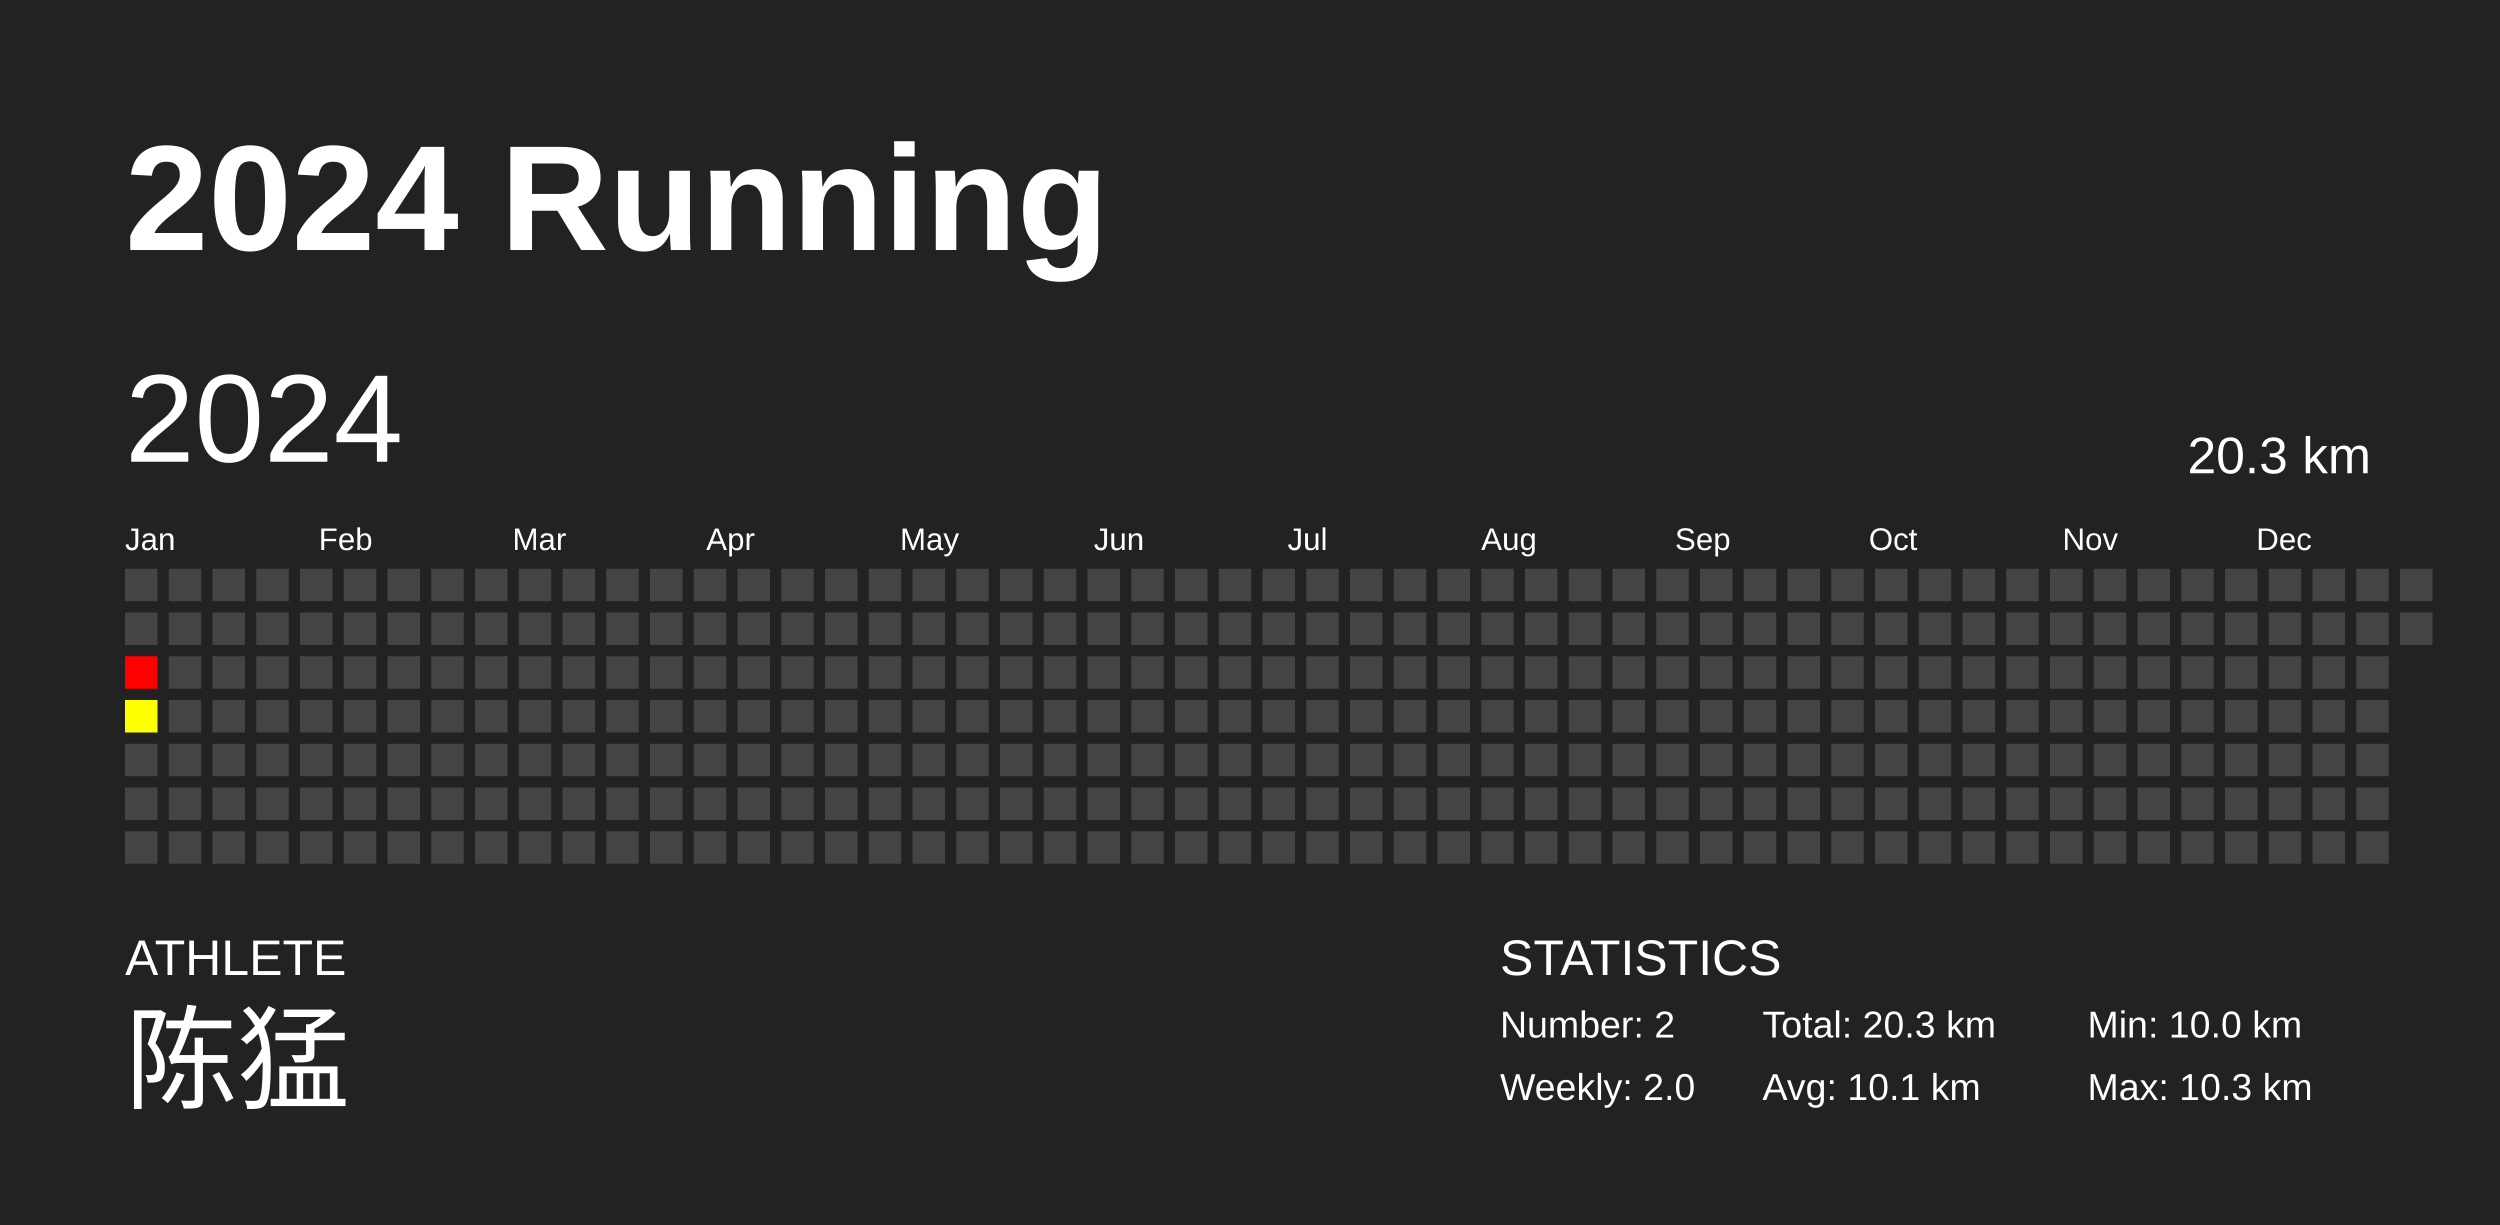
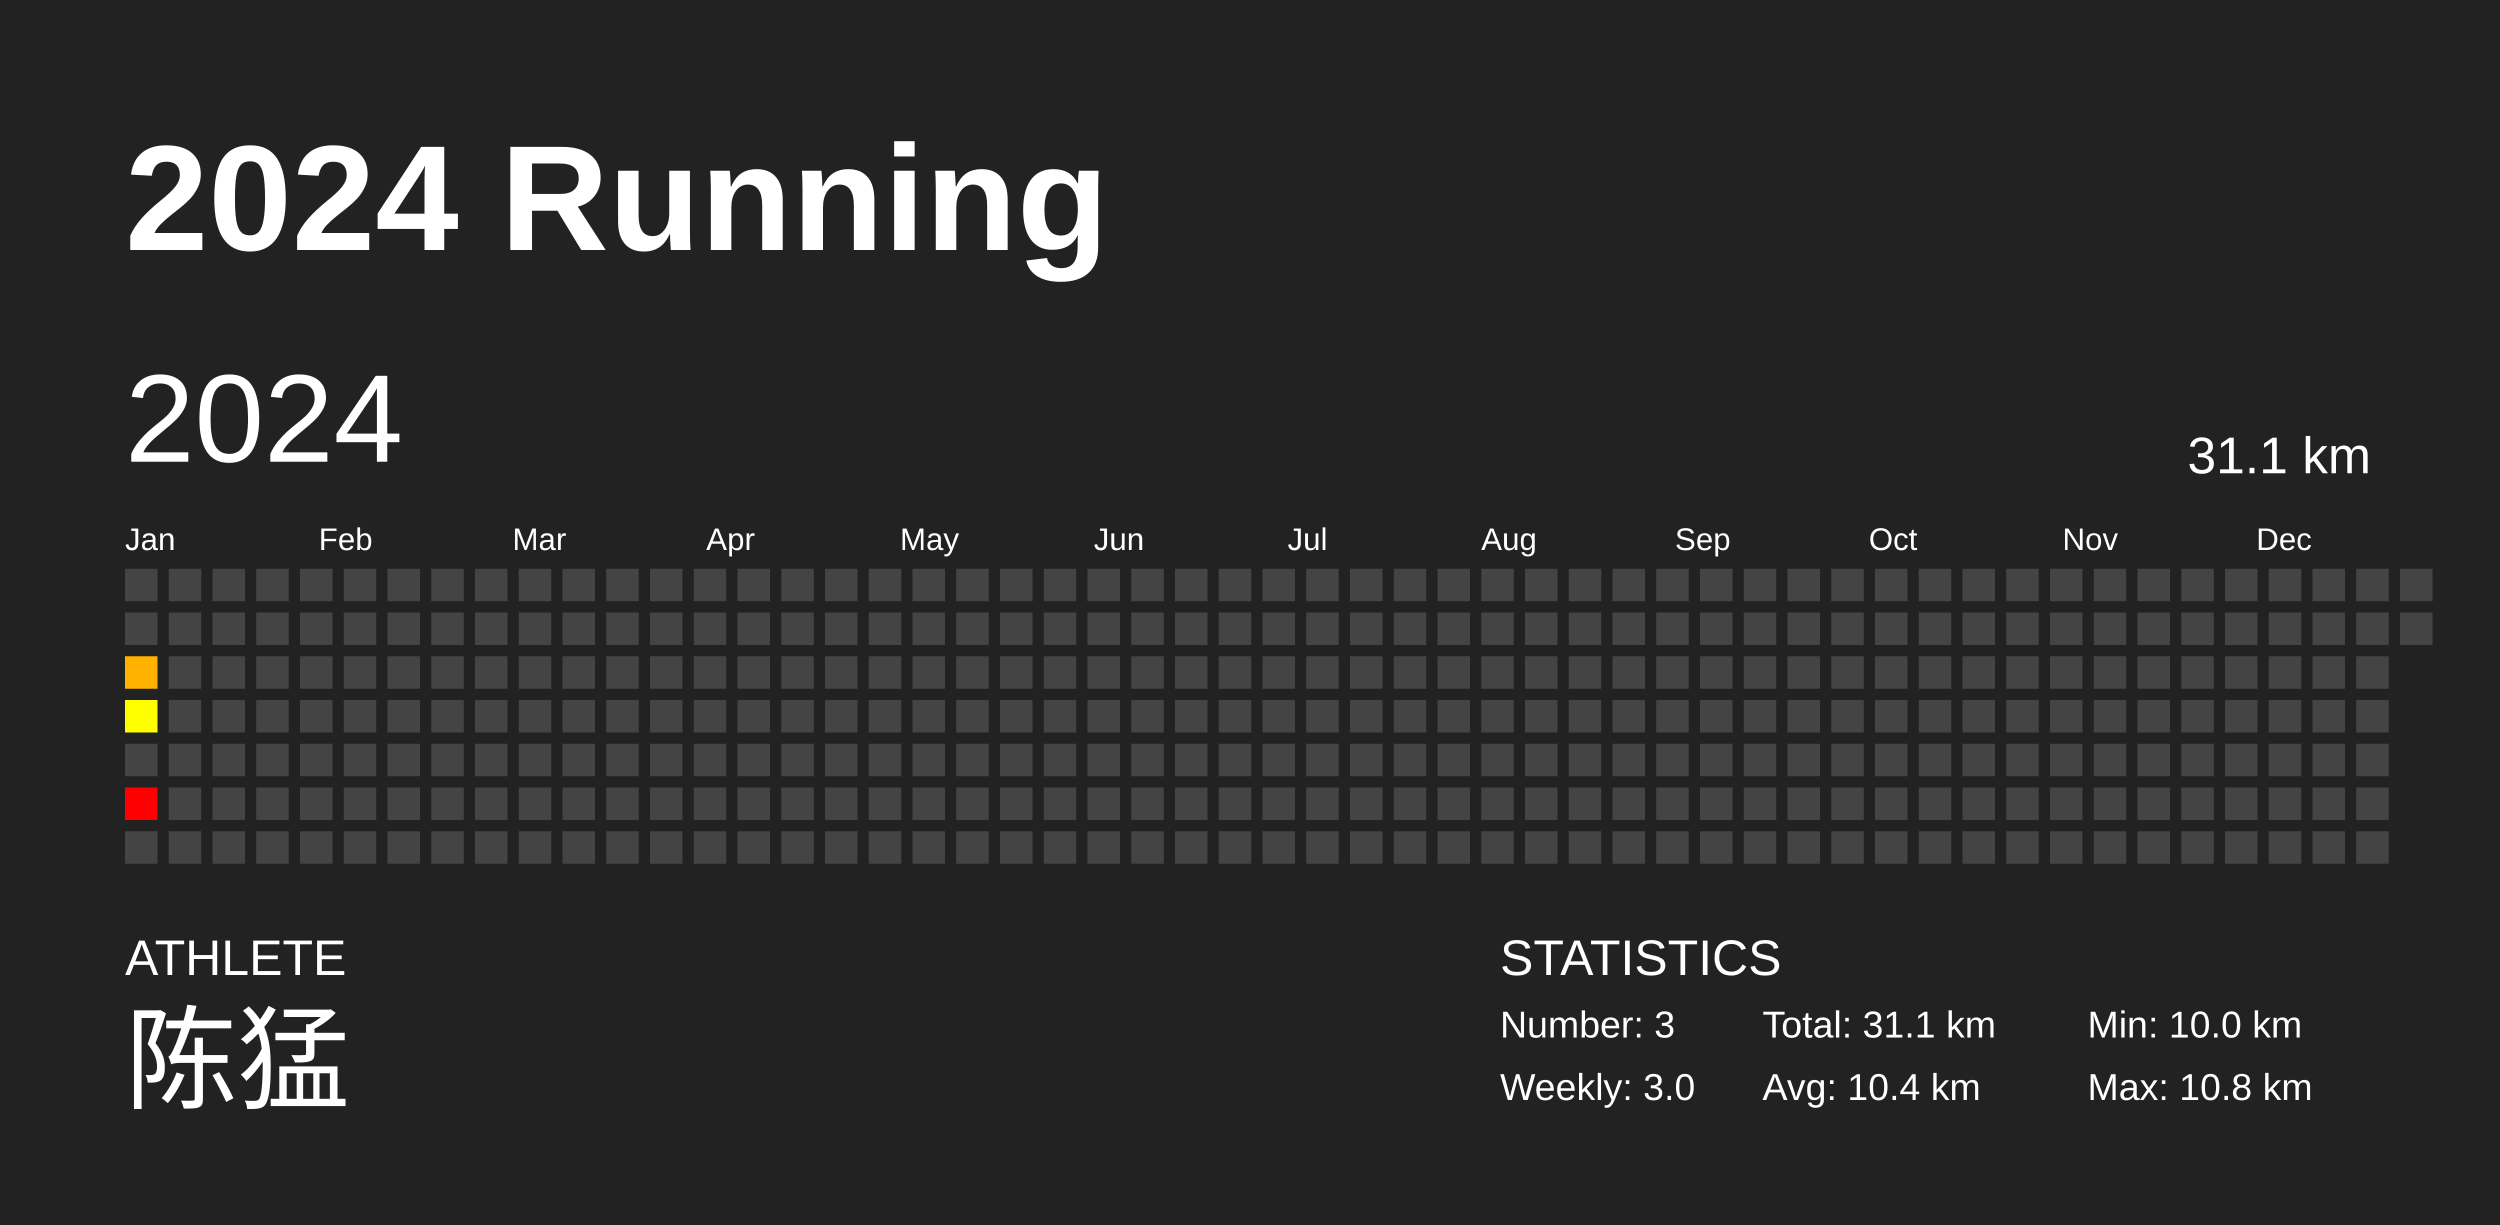
<svg xmlns="http://www.w3.org/2000/svg" baseProfile="full" height="98mm" version="1.1" viewBox="0,0,200,98" width="200mm">
  <defs />
  <rect fill="#222222" height="98" width="200" x="0" y="0" />
  <text fill="#FFFFFF" style="font-size:12px; font-family:Arial; font-weight:bold;" x="10" y="20">2024 Running</text>
  <text fill="#FFFFFF" style="font-size:4px; font-family:Arial" x="10" y="78">ATHLETE</text>
  <text fill="#FFFFFF" style="font-size:9px; font-family:Arial" x="10" y="88">陈猛</text>
  <text fill="#FFFFFF" style="font-size:4px; font-family:Arial" x="120" y="78">STATISTICS</text>
-   <text fill="#FFFFFF" style="font-size:3px; font-family:Arial" x="120" y="83">Number: 2</text>
-   <text fill="#FFFFFF" style="font-size:3px; font-family:Arial" x="120" y="88">Weekly: 2.0</text>
-   <text fill="#FFFFFF" style="font-size:3px; font-family:Arial" x="141" y="83">Total: 20.3 km</text>
-   <text fill="#FFFFFF" style="font-size:3px; font-family:Arial" x="141" y="88">Avg: 10.1 km</text>
+   <text fill="#FFFFFF" style="font-size:3px; font-family:Arial" x="120" y="83">Number: 3</text>
+   <text fill="#FFFFFF" style="font-size:3px; font-family:Arial" x="120" y="88">Weekly: 3.0</text>
+   <text fill="#FFFFFF" style="font-size:3px; font-family:Arial" x="141" y="83">Total: 31.1 km</text>
+   <text fill="#FFFFFF" style="font-size:3px; font-family:Arial" x="141" y="88">Avg: 10.4 km</text>
  <text fill="#FFFFFF" style="font-size:3px; font-family:Arial" x="167" y="83">Min: 10.0 km</text>
-   <text fill="#FFFFFF" style="font-size:3px; font-family:Arial" x="167" y="88">Max: 10.3 km</text>
+   <text fill="#FFFFFF" style="font-size:3px; font-family:Arial" x="167" y="88">Max: 10.8 km</text>
  <text dominant-baseline="hanging" fill="#FFFFFF" style="font-size:10.0px; font-family:Arial;" x="10" y="30">2024</text>
-   <text dominant-baseline="hanging" fill="#FFFFFF" style="font-size:4.125px; font-family:Arial;" x="175" y="35">20.3 km</text>
+   <text dominant-baseline="hanging" fill="#FFFFFF" style="font-size:4.125px; font-family:Arial;" x="175" y="35">31.1 km</text>
  <text fill="#FFFFFF" style="font-size:2.5px; font-family:Arial" x="10.0" y="44">Jan</text>
  <text fill="#FFFFFF" style="font-size:2.5px; font-family:Arial" x="25.5" y="44">Feb</text>
  <text fill="#FFFFFF" style="font-size:2.5px; font-family:Arial" x="41.0" y="44">Mar</text>
  <text fill="#FFFFFF" style="font-size:2.5px; font-family:Arial" x="56.5" y="44">Apr</text>
  <text fill="#FFFFFF" style="font-size:2.5px; font-family:Arial" x="72.0" y="44">May</text>
  <text fill="#FFFFFF" style="font-size:2.5px; font-family:Arial" x="87.5" y="44">Jun</text>
  <text fill="#FFFFFF" style="font-size:2.5px; font-family:Arial" x="103.0" y="44">Jul</text>
  <text fill="#FFFFFF" style="font-size:2.5px; font-family:Arial" x="118.5" y="44">Aug</text>
  <text fill="#FFFFFF" style="font-size:2.5px; font-family:Arial" x="134.0" y="44">Sep</text>
  <text fill="#FFFFFF" style="font-size:2.5px; font-family:Arial" x="149.5" y="44">Oct</text>
  <text fill="#FFFFFF" style="font-size:2.5px; font-family:Arial" x="165.0" y="44">Nov</text>
  <text fill="#FFFFFF" style="font-size:2.5px; font-family:Arial" x="180.5" y="44">Dec</text>
  <rect fill="#444444" height="2.6" width="2.6" x="10.0" y="45.5" />
  <rect fill="#444444" height="2.6" width="2.6" x="10.0" y="49.0" />
-   <rect fill="#ff0000" height="2.6" width="2.6" x="10.0" y="52.5" />
+   <rect fill="#ffb300" height="2.6" width="2.6" x="10.0" y="52.5" />
  <rect fill="#ffff00" height="2.6" width="2.6" x="10.0" y="56.0" />
  <rect fill="#444444" height="2.6" width="2.6" x="10.0" y="59.5" />
-   <rect fill="#444444" height="2.6" width="2.6" x="10.0" y="63.0" />
+   <rect fill="#ff0000" height="2.6" width="2.6" x="10.0" y="63.0" />
  <rect fill="#444444" height="2.6" width="2.6" x="10.0" y="66.5" />
  <rect fill="#444444" height="2.6" width="2.6" x="13.5" y="45.5" />
  <rect fill="#444444" height="2.6" width="2.6" x="13.5" y="49.0" />
  <rect fill="#444444" height="2.6" width="2.6" x="13.5" y="52.5" />
  <rect fill="#444444" height="2.6" width="2.6" x="13.5" y="56.0" />
  <rect fill="#444444" height="2.6" width="2.6" x="13.5" y="59.5" />
  <rect fill="#444444" height="2.6" width="2.6" x="13.5" y="63.0" />
  <rect fill="#444444" height="2.6" width="2.6" x="13.5" y="66.5" />
  <rect fill="#444444" height="2.6" width="2.6" x="17.0" y="45.5" />
  <rect fill="#444444" height="2.6" width="2.6" x="17.0" y="49.0" />
  <rect fill="#444444" height="2.6" width="2.6" x="17.0" y="52.5" />
  <rect fill="#444444" height="2.6" width="2.6" x="17.0" y="56.0" />
  <rect fill="#444444" height="2.6" width="2.6" x="17.0" y="59.5" />
  <rect fill="#444444" height="2.6" width="2.6" x="17.0" y="63.0" />
  <rect fill="#444444" height="2.6" width="2.6" x="17.0" y="66.5" />
  <rect fill="#444444" height="2.6" width="2.6" x="20.5" y="45.5" />
  <rect fill="#444444" height="2.6" width="2.6" x="20.5" y="49.0" />
  <rect fill="#444444" height="2.6" width="2.6" x="20.5" y="52.5" />
  <rect fill="#444444" height="2.6" width="2.6" x="20.5" y="56.0" />
  <rect fill="#444444" height="2.6" width="2.6" x="20.5" y="59.5" />
  <rect fill="#444444" height="2.6" width="2.6" x="20.5" y="63.0" />
  <rect fill="#444444" height="2.6" width="2.6" x="20.5" y="66.5" />
  <rect fill="#444444" height="2.6" width="2.6" x="24.0" y="45.5" />
  <rect fill="#444444" height="2.6" width="2.6" x="24.0" y="49.0" />
  <rect fill="#444444" height="2.6" width="2.6" x="24.0" y="52.5" />
  <rect fill="#444444" height="2.6" width="2.6" x="24.0" y="56.0" />
  <rect fill="#444444" height="2.6" width="2.6" x="24.0" y="59.5" />
  <rect fill="#444444" height="2.6" width="2.6" x="24.0" y="63.0" />
  <rect fill="#444444" height="2.6" width="2.6" x="24.0" y="66.5" />
  <rect fill="#444444" height="2.6" width="2.6" x="27.5" y="45.5" />
  <rect fill="#444444" height="2.6" width="2.6" x="27.5" y="49.0" />
  <rect fill="#444444" height="2.6" width="2.6" x="27.5" y="52.5" />
  <rect fill="#444444" height="2.6" width="2.6" x="27.5" y="56.0" />
  <rect fill="#444444" height="2.6" width="2.6" x="27.5" y="59.5" />
  <rect fill="#444444" height="2.6" width="2.6" x="27.5" y="63.0" />
  <rect fill="#444444" height="2.6" width="2.6" x="27.5" y="66.5" />
  <rect fill="#444444" height="2.6" width="2.6" x="31.0" y="45.5" />
  <rect fill="#444444" height="2.6" width="2.6" x="31.0" y="49.0" />
  <rect fill="#444444" height="2.6" width="2.6" x="31.0" y="52.5" />
  <rect fill="#444444" height="2.6" width="2.6" x="31.0" y="56.0" />
  <rect fill="#444444" height="2.6" width="2.6" x="31.0" y="59.5" />
  <rect fill="#444444" height="2.6" width="2.6" x="31.0" y="63.0" />
  <rect fill="#444444" height="2.6" width="2.6" x="31.0" y="66.5" />
  <rect fill="#444444" height="2.6" width="2.6" x="34.5" y="45.5" />
  <rect fill="#444444" height="2.6" width="2.6" x="34.5" y="49.0" />
  <rect fill="#444444" height="2.6" width="2.6" x="34.5" y="52.5" />
  <rect fill="#444444" height="2.6" width="2.6" x="34.5" y="56.0" />
  <rect fill="#444444" height="2.6" width="2.6" x="34.5" y="59.5" />
  <rect fill="#444444" height="2.6" width="2.6" x="34.5" y="63.0" />
  <rect fill="#444444" height="2.6" width="2.6" x="34.5" y="66.5" />
  <rect fill="#444444" height="2.6" width="2.6" x="38.0" y="45.5" />
  <rect fill="#444444" height="2.6" width="2.6" x="38.0" y="49.0" />
  <rect fill="#444444" height="2.6" width="2.6" x="38.0" y="52.5" />
  <rect fill="#444444" height="2.6" width="2.6" x="38.0" y="56.0" />
  <rect fill="#444444" height="2.6" width="2.6" x="38.0" y="59.5" />
  <rect fill="#444444" height="2.6" width="2.6" x="38.0" y="63.0" />
  <rect fill="#444444" height="2.6" width="2.6" x="38.0" y="66.5" />
  <rect fill="#444444" height="2.6" width="2.6" x="41.5" y="45.5" />
  <rect fill="#444444" height="2.6" width="2.6" x="41.5" y="49.0" />
  <rect fill="#444444" height="2.6" width="2.6" x="41.5" y="52.5" />
  <rect fill="#444444" height="2.6" width="2.6" x="41.5" y="56.0" />
  <rect fill="#444444" height="2.6" width="2.6" x="41.5" y="59.5" />
  <rect fill="#444444" height="2.6" width="2.6" x="41.5" y="63.0" />
  <rect fill="#444444" height="2.6" width="2.6" x="41.5" y="66.5" />
  <rect fill="#444444" height="2.6" width="2.6" x="45.0" y="45.5" />
  <rect fill="#444444" height="2.6" width="2.6" x="45.0" y="49.0" />
  <rect fill="#444444" height="2.6" width="2.6" x="45.0" y="52.5" />
  <rect fill="#444444" height="2.6" width="2.6" x="45.0" y="56.0" />
  <rect fill="#444444" height="2.6" width="2.6" x="45.0" y="59.5" />
  <rect fill="#444444" height="2.6" width="2.6" x="45.0" y="63.0" />
  <rect fill="#444444" height="2.6" width="2.6" x="45.0" y="66.5" />
  <rect fill="#444444" height="2.6" width="2.6" x="48.5" y="45.5" />
  <rect fill="#444444" height="2.6" width="2.6" x="48.5" y="49.0" />
  <rect fill="#444444" height="2.6" width="2.6" x="48.5" y="52.5" />
  <rect fill="#444444" height="2.6" width="2.6" x="48.5" y="56.0" />
  <rect fill="#444444" height="2.6" width="2.6" x="48.5" y="59.5" />
  <rect fill="#444444" height="2.6" width="2.6" x="48.5" y="63.0" />
  <rect fill="#444444" height="2.6" width="2.6" x="48.5" y="66.5" />
  <rect fill="#444444" height="2.6" width="2.6" x="52.0" y="45.5" />
  <rect fill="#444444" height="2.6" width="2.6" x="52.0" y="49.0" />
  <rect fill="#444444" height="2.6" width="2.6" x="52.0" y="52.5" />
  <rect fill="#444444" height="2.6" width="2.6" x="52.0" y="56.0" />
  <rect fill="#444444" height="2.6" width="2.6" x="52.0" y="59.5" />
  <rect fill="#444444" height="2.6" width="2.6" x="52.0" y="63.0" />
  <rect fill="#444444" height="2.6" width="2.6" x="52.0" y="66.5" />
  <rect fill="#444444" height="2.6" width="2.6" x="55.5" y="45.5" />
  <rect fill="#444444" height="2.6" width="2.6" x="55.5" y="49.0" />
  <rect fill="#444444" height="2.6" width="2.6" x="55.5" y="52.5" />
  <rect fill="#444444" height="2.6" width="2.6" x="55.5" y="56.0" />
  <rect fill="#444444" height="2.6" width="2.6" x="55.5" y="59.5" />
  <rect fill="#444444" height="2.6" width="2.6" x="55.5" y="63.0" />
  <rect fill="#444444" height="2.6" width="2.6" x="55.5" y="66.5" />
  <rect fill="#444444" height="2.6" width="2.6" x="59.0" y="45.5" />
  <rect fill="#444444" height="2.6" width="2.6" x="59.0" y="49.0" />
  <rect fill="#444444" height="2.6" width="2.6" x="59.0" y="52.5" />
  <rect fill="#444444" height="2.6" width="2.6" x="59.0" y="56.0" />
  <rect fill="#444444" height="2.6" width="2.6" x="59.0" y="59.5" />
  <rect fill="#444444" height="2.6" width="2.6" x="59.0" y="63.0" />
  <rect fill="#444444" height="2.6" width="2.6" x="59.0" y="66.5" />
  <rect fill="#444444" height="2.6" width="2.6" x="62.5" y="45.5" />
  <rect fill="#444444" height="2.6" width="2.6" x="62.5" y="49.0" />
  <rect fill="#444444" height="2.6" width="2.6" x="62.5" y="52.5" />
  <rect fill="#444444" height="2.6" width="2.6" x="62.5" y="56.0" />
  <rect fill="#444444" height="2.6" width="2.6" x="62.5" y="59.5" />
  <rect fill="#444444" height="2.6" width="2.6" x="62.5" y="63.0" />
  <rect fill="#444444" height="2.6" width="2.6" x="62.5" y="66.5" />
  <rect fill="#444444" height="2.6" width="2.6" x="66.0" y="45.5" />
  <rect fill="#444444" height="2.6" width="2.6" x="66.0" y="49.0" />
  <rect fill="#444444" height="2.6" width="2.6" x="66.0" y="52.5" />
  <rect fill="#444444" height="2.6" width="2.6" x="66.0" y="56.0" />
  <rect fill="#444444" height="2.6" width="2.6" x="66.0" y="59.5" />
  <rect fill="#444444" height="2.6" width="2.6" x="66.0" y="63.0" />
  <rect fill="#444444" height="2.6" width="2.6" x="66.0" y="66.5" />
  <rect fill="#444444" height="2.6" width="2.6" x="69.5" y="45.5" />
  <rect fill="#444444" height="2.6" width="2.6" x="69.5" y="49.0" />
  <rect fill="#444444" height="2.6" width="2.6" x="69.5" y="52.5" />
  <rect fill="#444444" height="2.6" width="2.6" x="69.5" y="56.0" />
  <rect fill="#444444" height="2.6" width="2.6" x="69.5" y="59.5" />
  <rect fill="#444444" height="2.6" width="2.6" x="69.5" y="63.0" />
  <rect fill="#444444" height="2.6" width="2.6" x="69.5" y="66.5" />
  <rect fill="#444444" height="2.6" width="2.6" x="73.0" y="45.5" />
  <rect fill="#444444" height="2.6" width="2.6" x="73.0" y="49.0" />
  <rect fill="#444444" height="2.6" width="2.6" x="73.0" y="52.5" />
  <rect fill="#444444" height="2.6" width="2.6" x="73.0" y="56.0" />
  <rect fill="#444444" height="2.6" width="2.6" x="73.0" y="59.5" />
  <rect fill="#444444" height="2.6" width="2.6" x="73.0" y="63.0" />
  <rect fill="#444444" height="2.6" width="2.6" x="73.0" y="66.5" />
  <rect fill="#444444" height="2.6" width="2.6" x="76.5" y="45.5" />
  <rect fill="#444444" height="2.6" width="2.6" x="76.5" y="49.0" />
  <rect fill="#444444" height="2.6" width="2.6" x="76.5" y="52.5" />
  <rect fill="#444444" height="2.6" width="2.6" x="76.5" y="56.0" />
  <rect fill="#444444" height="2.6" width="2.6" x="76.5" y="59.5" />
  <rect fill="#444444" height="2.6" width="2.6" x="76.5" y="63.0" />
  <rect fill="#444444" height="2.6" width="2.6" x="76.5" y="66.5" />
  <rect fill="#444444" height="2.6" width="2.6" x="80.0" y="45.5" />
  <rect fill="#444444" height="2.6" width="2.6" x="80.0" y="49.0" />
  <rect fill="#444444" height="2.6" width="2.6" x="80.0" y="52.5" />
  <rect fill="#444444" height="2.6" width="2.6" x="80.0" y="56.0" />
  <rect fill="#444444" height="2.6" width="2.6" x="80.0" y="59.5" />
  <rect fill="#444444" height="2.6" width="2.6" x="80.0" y="63.0" />
  <rect fill="#444444" height="2.6" width="2.6" x="80.0" y="66.5" />
  <rect fill="#444444" height="2.6" width="2.6" x="83.5" y="45.5" />
  <rect fill="#444444" height="2.6" width="2.6" x="83.5" y="49.0" />
  <rect fill="#444444" height="2.6" width="2.6" x="83.5" y="52.5" />
  <rect fill="#444444" height="2.6" width="2.6" x="83.5" y="56.0" />
  <rect fill="#444444" height="2.6" width="2.6" x="83.5" y="59.5" />
  <rect fill="#444444" height="2.6" width="2.6" x="83.5" y="63.0" />
  <rect fill="#444444" height="2.6" width="2.6" x="83.5" y="66.5" />
  <rect fill="#444444" height="2.6" width="2.6" x="87.0" y="45.5" />
  <rect fill="#444444" height="2.6" width="2.6" x="87.0" y="49.0" />
  <rect fill="#444444" height="2.6" width="2.6" x="87.0" y="52.5" />
  <rect fill="#444444" height="2.6" width="2.6" x="87.0" y="56.0" />
  <rect fill="#444444" height="2.6" width="2.6" x="87.0" y="59.5" />
  <rect fill="#444444" height="2.6" width="2.6" x="87.0" y="63.0" />
  <rect fill="#444444" height="2.6" width="2.6" x="87.0" y="66.5" />
  <rect fill="#444444" height="2.6" width="2.6" x="90.5" y="45.5" />
  <rect fill="#444444" height="2.6" width="2.6" x="90.5" y="49.0" />
  <rect fill="#444444" height="2.6" width="2.6" x="90.5" y="52.5" />
  <rect fill="#444444" height="2.6" width="2.6" x="90.5" y="56.0" />
  <rect fill="#444444" height="2.6" width="2.6" x="90.5" y="59.5" />
  <rect fill="#444444" height="2.6" width="2.6" x="90.5" y="63.0" />
  <rect fill="#444444" height="2.6" width="2.6" x="90.5" y="66.5" />
  <rect fill="#444444" height="2.6" width="2.6" x="94.0" y="45.5" />
  <rect fill="#444444" height="2.6" width="2.6" x="94.0" y="49.0" />
  <rect fill="#444444" height="2.6" width="2.6" x="94.0" y="52.5" />
  <rect fill="#444444" height="2.6" width="2.6" x="94.0" y="56.0" />
  <rect fill="#444444" height="2.6" width="2.6" x="94.0" y="59.5" />
  <rect fill="#444444" height="2.6" width="2.6" x="94.0" y="63.0" />
  <rect fill="#444444" height="2.6" width="2.6" x="94.0" y="66.5" />
  <rect fill="#444444" height="2.6" width="2.6" x="97.5" y="45.5" />
  <rect fill="#444444" height="2.6" width="2.6" x="97.5" y="49.0" />
  <rect fill="#444444" height="2.6" width="2.6" x="97.5" y="52.5" />
  <rect fill="#444444" height="2.6" width="2.6" x="97.5" y="56.0" />
  <rect fill="#444444" height="2.6" width="2.6" x="97.5" y="59.5" />
  <rect fill="#444444" height="2.6" width="2.6" x="97.5" y="63.0" />
  <rect fill="#444444" height="2.6" width="2.6" x="97.5" y="66.5" />
  <rect fill="#444444" height="2.6" width="2.6" x="101.0" y="45.5" />
  <rect fill="#444444" height="2.6" width="2.6" x="101.0" y="49.0" />
  <rect fill="#444444" height="2.6" width="2.6" x="101.0" y="52.5" />
  <rect fill="#444444" height="2.6" width="2.6" x="101.0" y="56.0" />
  <rect fill="#444444" height="2.6" width="2.6" x="101.0" y="59.5" />
  <rect fill="#444444" height="2.6" width="2.6" x="101.0" y="63.0" />
  <rect fill="#444444" height="2.6" width="2.6" x="101.0" y="66.5" />
  <rect fill="#444444" height="2.6" width="2.6" x="104.5" y="45.5" />
  <rect fill="#444444" height="2.6" width="2.6" x="104.5" y="49.0" />
  <rect fill="#444444" height="2.6" width="2.6" x="104.5" y="52.5" />
  <rect fill="#444444" height="2.6" width="2.6" x="104.5" y="56.0" />
  <rect fill="#444444" height="2.6" width="2.6" x="104.5" y="59.5" />
  <rect fill="#444444" height="2.6" width="2.6" x="104.5" y="63.0" />
  <rect fill="#444444" height="2.6" width="2.6" x="104.5" y="66.5" />
  <rect fill="#444444" height="2.6" width="2.6" x="108.0" y="45.5" />
  <rect fill="#444444" height="2.6" width="2.6" x="108.0" y="49.0" />
  <rect fill="#444444" height="2.6" width="2.6" x="108.0" y="52.5" />
  <rect fill="#444444" height="2.6" width="2.6" x="108.0" y="56.0" />
  <rect fill="#444444" height="2.6" width="2.6" x="108.0" y="59.5" />
  <rect fill="#444444" height="2.6" width="2.6" x="108.0" y="63.0" />
  <rect fill="#444444" height="2.6" width="2.6" x="108.0" y="66.5" />
  <rect fill="#444444" height="2.6" width="2.6" x="111.5" y="45.5" />
  <rect fill="#444444" height="2.6" width="2.6" x="111.5" y="49.0" />
  <rect fill="#444444" height="2.6" width="2.6" x="111.5" y="52.5" />
  <rect fill="#444444" height="2.6" width="2.6" x="111.5" y="56.0" />
  <rect fill="#444444" height="2.6" width="2.6" x="111.5" y="59.5" />
  <rect fill="#444444" height="2.6" width="2.6" x="111.5" y="63.0" />
  <rect fill="#444444" height="2.6" width="2.6" x="111.5" y="66.5" />
  <rect fill="#444444" height="2.6" width="2.6" x="115.0" y="45.5" />
  <rect fill="#444444" height="2.6" width="2.6" x="115.0" y="49.0" />
  <rect fill="#444444" height="2.6" width="2.6" x="115.0" y="52.5" />
  <rect fill="#444444" height="2.6" width="2.6" x="115.0" y="56.0" />
  <rect fill="#444444" height="2.6" width="2.6" x="115.0" y="59.5" />
  <rect fill="#444444" height="2.6" width="2.6" x="115.0" y="63.0" />
  <rect fill="#444444" height="2.6" width="2.6" x="115.0" y="66.5" />
  <rect fill="#444444" height="2.6" width="2.6" x="118.5" y="45.5" />
  <rect fill="#444444" height="2.6" width="2.6" x="118.5" y="49.0" />
  <rect fill="#444444" height="2.6" width="2.6" x="118.5" y="52.5" />
  <rect fill="#444444" height="2.6" width="2.6" x="118.5" y="56.0" />
  <rect fill="#444444" height="2.6" width="2.6" x="118.5" y="59.5" />
  <rect fill="#444444" height="2.6" width="2.6" x="118.5" y="63.0" />
  <rect fill="#444444" height="2.6" width="2.6" x="118.5" y="66.5" />
  <rect fill="#444444" height="2.6" width="2.6" x="122.0" y="45.5" />
  <rect fill="#444444" height="2.6" width="2.6" x="122.0" y="49.0" />
  <rect fill="#444444" height="2.6" width="2.6" x="122.0" y="52.5" />
  <rect fill="#444444" height="2.6" width="2.6" x="122.0" y="56.0" />
  <rect fill="#444444" height="2.6" width="2.6" x="122.0" y="59.5" />
  <rect fill="#444444" height="2.6" width="2.6" x="122.0" y="63.0" />
  <rect fill="#444444" height="2.6" width="2.6" x="122.0" y="66.5" />
  <rect fill="#444444" height="2.6" width="2.6" x="125.5" y="45.5" />
  <rect fill="#444444" height="2.6" width="2.6" x="125.5" y="49.0" />
  <rect fill="#444444" height="2.6" width="2.6" x="125.5" y="52.5" />
  <rect fill="#444444" height="2.6" width="2.6" x="125.5" y="56.0" />
  <rect fill="#444444" height="2.6" width="2.6" x="125.5" y="59.5" />
  <rect fill="#444444" height="2.6" width="2.6" x="125.5" y="63.0" />
  <rect fill="#444444" height="2.6" width="2.6" x="125.5" y="66.5" />
  <rect fill="#444444" height="2.6" width="2.6" x="129.0" y="45.5" />
  <rect fill="#444444" height="2.6" width="2.6" x="129.0" y="49.0" />
  <rect fill="#444444" height="2.6" width="2.6" x="129.0" y="52.5" />
  <rect fill="#444444" height="2.6" width="2.6" x="129.0" y="56.0" />
  <rect fill="#444444" height="2.6" width="2.6" x="129.0" y="59.5" />
  <rect fill="#444444" height="2.6" width="2.6" x="129.0" y="63.0" />
  <rect fill="#444444" height="2.6" width="2.6" x="129.0" y="66.5" />
  <rect fill="#444444" height="2.6" width="2.6" x="132.5" y="45.5" />
  <rect fill="#444444" height="2.6" width="2.6" x="132.5" y="49.0" />
  <rect fill="#444444" height="2.6" width="2.6" x="132.5" y="52.5" />
  <rect fill="#444444" height="2.6" width="2.6" x="132.5" y="56.0" />
  <rect fill="#444444" height="2.6" width="2.6" x="132.5" y="59.5" />
  <rect fill="#444444" height="2.6" width="2.6" x="132.5" y="63.0" />
  <rect fill="#444444" height="2.6" width="2.6" x="132.5" y="66.5" />
  <rect fill="#444444" height="2.6" width="2.6" x="136.0" y="45.5" />
  <rect fill="#444444" height="2.6" width="2.6" x="136.0" y="49.0" />
  <rect fill="#444444" height="2.6" width="2.6" x="136.0" y="52.5" />
  <rect fill="#444444" height="2.6" width="2.6" x="136.0" y="56.0" />
  <rect fill="#444444" height="2.6" width="2.6" x="136.0" y="59.5" />
  <rect fill="#444444" height="2.6" width="2.6" x="136.0" y="63.0" />
  <rect fill="#444444" height="2.6" width="2.6" x="136.0" y="66.5" />
  <rect fill="#444444" height="2.6" width="2.6" x="139.5" y="45.5" />
  <rect fill="#444444" height="2.6" width="2.6" x="139.5" y="49.0" />
  <rect fill="#444444" height="2.6" width="2.6" x="139.5" y="52.5" />
  <rect fill="#444444" height="2.6" width="2.6" x="139.5" y="56.0" />
  <rect fill="#444444" height="2.6" width="2.6" x="139.5" y="59.5" />
  <rect fill="#444444" height="2.6" width="2.6" x="139.5" y="63.0" />
  <rect fill="#444444" height="2.6" width="2.6" x="139.5" y="66.5" />
  <rect fill="#444444" height="2.6" width="2.6" x="143.0" y="45.5" />
  <rect fill="#444444" height="2.6" width="2.6" x="143.0" y="49.0" />
  <rect fill="#444444" height="2.6" width="2.6" x="143.0" y="52.5" />
  <rect fill="#444444" height="2.6" width="2.6" x="143.0" y="56.0" />
  <rect fill="#444444" height="2.6" width="2.6" x="143.0" y="59.5" />
  <rect fill="#444444" height="2.6" width="2.6" x="143.0" y="63.0" />
  <rect fill="#444444" height="2.6" width="2.6" x="143.0" y="66.5" />
  <rect fill="#444444" height="2.6" width="2.6" x="146.5" y="45.5" />
  <rect fill="#444444" height="2.6" width="2.6" x="146.5" y="49.0" />
  <rect fill="#444444" height="2.6" width="2.6" x="146.5" y="52.5" />
  <rect fill="#444444" height="2.6" width="2.6" x="146.5" y="56.0" />
  <rect fill="#444444" height="2.6" width="2.6" x="146.5" y="59.5" />
  <rect fill="#444444" height="2.6" width="2.6" x="146.5" y="63.0" />
  <rect fill="#444444" height="2.6" width="2.6" x="146.5" y="66.5" />
  <rect fill="#444444" height="2.6" width="2.6" x="150.0" y="45.5" />
  <rect fill="#444444" height="2.6" width="2.6" x="150.0" y="49.0" />
  <rect fill="#444444" height="2.6" width="2.6" x="150.0" y="52.5" />
  <rect fill="#444444" height="2.6" width="2.6" x="150.0" y="56.0" />
  <rect fill="#444444" height="2.6" width="2.6" x="150.0" y="59.5" />
  <rect fill="#444444" height="2.6" width="2.6" x="150.0" y="63.0" />
  <rect fill="#444444" height="2.6" width="2.6" x="150.0" y="66.5" />
  <rect fill="#444444" height="2.6" width="2.6" x="153.5" y="45.5" />
  <rect fill="#444444" height="2.6" width="2.6" x="153.5" y="49.0" />
  <rect fill="#444444" height="2.6" width="2.6" x="153.5" y="52.5" />
  <rect fill="#444444" height="2.6" width="2.6" x="153.5" y="56.0" />
  <rect fill="#444444" height="2.6" width="2.6" x="153.5" y="59.5" />
  <rect fill="#444444" height="2.6" width="2.6" x="153.5" y="63.0" />
  <rect fill="#444444" height="2.6" width="2.6" x="153.5" y="66.5" />
  <rect fill="#444444" height="2.6" width="2.6" x="157.0" y="45.5" />
  <rect fill="#444444" height="2.6" width="2.6" x="157.0" y="49.0" />
  <rect fill="#444444" height="2.6" width="2.6" x="157.0" y="52.5" />
  <rect fill="#444444" height="2.6" width="2.6" x="157.0" y="56.0" />
  <rect fill="#444444" height="2.6" width="2.6" x="157.0" y="59.5" />
  <rect fill="#444444" height="2.6" width="2.6" x="157.0" y="63.0" />
  <rect fill="#444444" height="2.6" width="2.6" x="157.0" y="66.5" />
  <rect fill="#444444" height="2.6" width="2.6" x="160.5" y="45.5" />
  <rect fill="#444444" height="2.6" width="2.6" x="160.5" y="49.0" />
  <rect fill="#444444" height="2.6" width="2.6" x="160.5" y="52.5" />
  <rect fill="#444444" height="2.6" width="2.6" x="160.5" y="56.0" />
  <rect fill="#444444" height="2.6" width="2.6" x="160.5" y="59.5" />
  <rect fill="#444444" height="2.6" width="2.6" x="160.5" y="63.0" />
  <rect fill="#444444" height="2.6" width="2.6" x="160.5" y="66.5" />
  <rect fill="#444444" height="2.6" width="2.6" x="164.0" y="45.5" />
  <rect fill="#444444" height="2.6" width="2.6" x="164.0" y="49.0" />
  <rect fill="#444444" height="2.6" width="2.6" x="164.0" y="52.5" />
  <rect fill="#444444" height="2.6" width="2.6" x="164.0" y="56.0" />
  <rect fill="#444444" height="2.6" width="2.6" x="164.0" y="59.5" />
  <rect fill="#444444" height="2.6" width="2.6" x="164.0" y="63.0" />
  <rect fill="#444444" height="2.6" width="2.6" x="164.0" y="66.5" />
  <rect fill="#444444" height="2.6" width="2.6" x="167.5" y="45.5" />
  <rect fill="#444444" height="2.6" width="2.6" x="167.5" y="49.0" />
  <rect fill="#444444" height="2.6" width="2.6" x="167.5" y="52.5" />
  <rect fill="#444444" height="2.6" width="2.6" x="167.5" y="56.0" />
  <rect fill="#444444" height="2.6" width="2.6" x="167.5" y="59.5" />
  <rect fill="#444444" height="2.6" width="2.6" x="167.5" y="63.0" />
  <rect fill="#444444" height="2.6" width="2.6" x="167.5" y="66.5" />
  <rect fill="#444444" height="2.6" width="2.6" x="171.0" y="45.5" />
  <rect fill="#444444" height="2.6" width="2.6" x="171.0" y="49.0" />
  <rect fill="#444444" height="2.6" width="2.6" x="171.0" y="52.5" />
  <rect fill="#444444" height="2.6" width="2.6" x="171.0" y="56.0" />
  <rect fill="#444444" height="2.6" width="2.6" x="171.0" y="59.5" />
  <rect fill="#444444" height="2.6" width="2.6" x="171.0" y="63.0" />
  <rect fill="#444444" height="2.6" width="2.6" x="171.0" y="66.5" />
  <rect fill="#444444" height="2.6" width="2.6" x="174.5" y="45.5" />
  <rect fill="#444444" height="2.6" width="2.6" x="174.5" y="49.0" />
  <rect fill="#444444" height="2.6" width="2.6" x="174.5" y="52.5" />
  <rect fill="#444444" height="2.6" width="2.6" x="174.5" y="56.0" />
  <rect fill="#444444" height="2.6" width="2.6" x="174.5" y="59.5" />
  <rect fill="#444444" height="2.6" width="2.6" x="174.5" y="63.0" />
  <rect fill="#444444" height="2.6" width="2.6" x="174.5" y="66.5" />
  <rect fill="#444444" height="2.6" width="2.6" x="178.0" y="45.5" />
  <rect fill="#444444" height="2.6" width="2.6" x="178.0" y="49.0" />
  <rect fill="#444444" height="2.6" width="2.6" x="178.0" y="52.5" />
  <rect fill="#444444" height="2.6" width="2.6" x="178.0" y="56.0" />
  <rect fill="#444444" height="2.6" width="2.6" x="178.0" y="59.5" />
  <rect fill="#444444" height="2.6" width="2.6" x="178.0" y="63.0" />
  <rect fill="#444444" height="2.6" width="2.6" x="178.0" y="66.5" />
  <rect fill="#444444" height="2.6" width="2.6" x="181.5" y="45.5" />
  <rect fill="#444444" height="2.6" width="2.6" x="181.5" y="49.0" />
  <rect fill="#444444" height="2.6" width="2.6" x="181.5" y="52.5" />
  <rect fill="#444444" height="2.6" width="2.6" x="181.5" y="56.0" />
  <rect fill="#444444" height="2.6" width="2.6" x="181.5" y="59.5" />
  <rect fill="#444444" height="2.6" width="2.6" x="181.5" y="63.0" />
  <rect fill="#444444" height="2.6" width="2.6" x="181.5" y="66.5" />
  <rect fill="#444444" height="2.6" width="2.6" x="185.0" y="45.5" />
  <rect fill="#444444" height="2.6" width="2.6" x="185.0" y="49.0" />
  <rect fill="#444444" height="2.6" width="2.6" x="185.0" y="52.5" />
  <rect fill="#444444" height="2.6" width="2.6" x="185.0" y="56.0" />
  <rect fill="#444444" height="2.6" width="2.6" x="185.0" y="59.5" />
  <rect fill="#444444" height="2.6" width="2.6" x="185.0" y="63.0" />
  <rect fill="#444444" height="2.6" width="2.6" x="185.0" y="66.5" />
  <rect fill="#444444" height="2.6" width="2.6" x="188.5" y="45.5" />
  <rect fill="#444444" height="2.6" width="2.6" x="188.5" y="49.0" />
  <rect fill="#444444" height="2.6" width="2.6" x="188.5" y="52.5" />
  <rect fill="#444444" height="2.6" width="2.6" x="188.5" y="56.0" />
  <rect fill="#444444" height="2.6" width="2.6" x="188.5" y="59.5" />
  <rect fill="#444444" height="2.6" width="2.6" x="188.5" y="63.0" />
  <rect fill="#444444" height="2.6" width="2.6" x="188.5" y="66.5" />
  <rect fill="#444444" height="2.6" width="2.6" x="192.0" y="45.5" />
  <rect fill="#444444" height="2.6" width="2.6" x="192.0" y="49.0" />
</svg>
